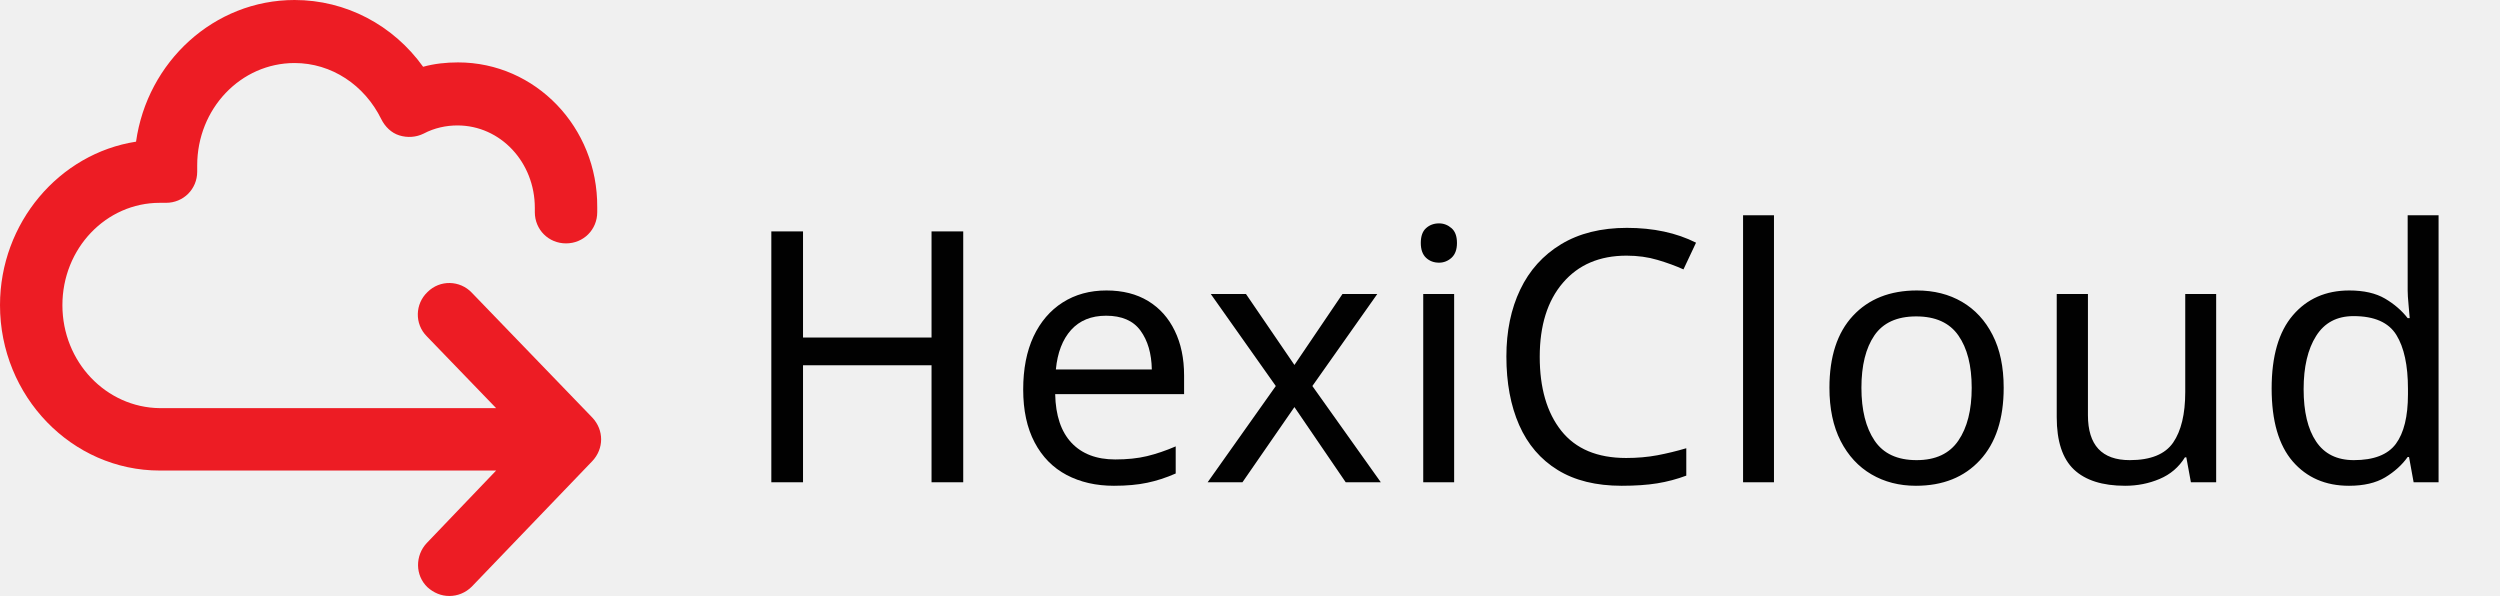
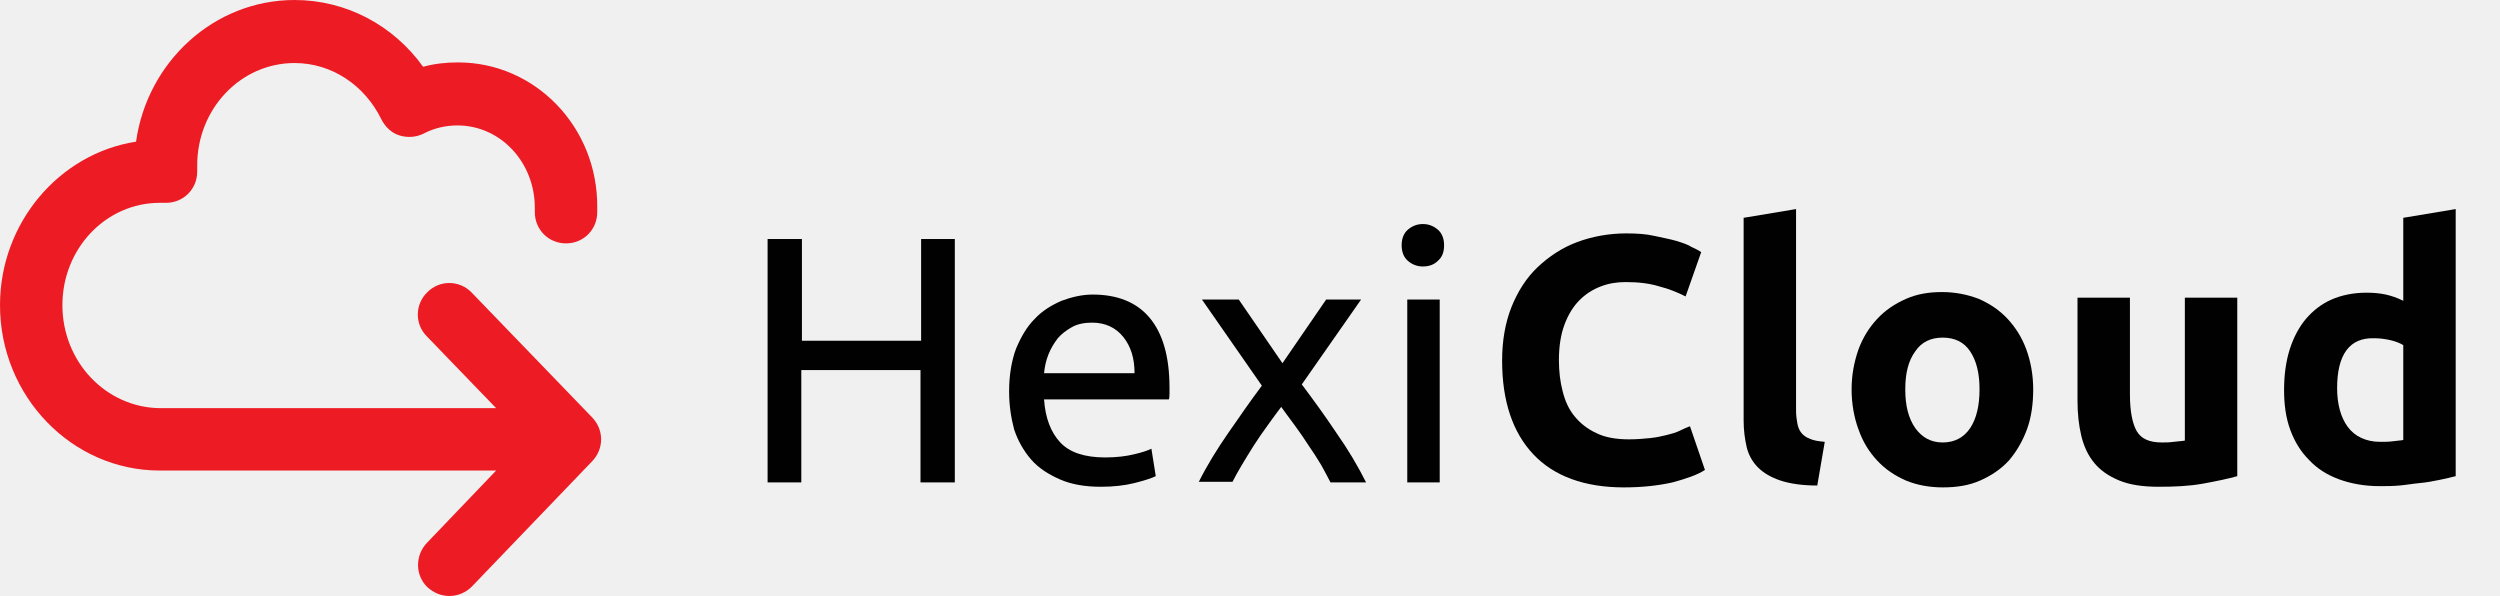
- <svg xmlns="http://www.w3.org/2000/svg" version="1.1" x="0px" y="0px" viewBox="0 0 400.6 95.5" style="enable-background:new 0 0 400.6 95.5;" xml:space="preserve">
+ <svg xmlns="http://www.w3.org/2000/svg" version="1.1" id="Layer_1" x="0px" y="0px" viewBox="0 0 400.6 95.5" style="enable-background:new 0 0 400.6 95.5;" xml:space="preserve">
  <style type="text/css">
- 	.st0{fill:#F1F2F2;}
- 	.st1{fill:#E6E7E8;}
- 	.st2{fill:#BCBEC0;}
- 	.st3{fill:#FFFFFF;}
- 	.st4{fill:#ED1C24;}
- 	.st5{clip-path:url(#SVGID_2_);}
- 	.st6{fill:#31353D;}
- 	.st7{fill:#231F20;}
- 	.st8{fill:#939495;}
- 	.st9{fill:#FFFFFF;stroke:#ED1C24;stroke-width:0.667;stroke-miterlimit:10;}
- 	.st10{fill:none;stroke:#D6D6D6;stroke-width:0.738;stroke-miterlimit:10;}
- 	.st11{fill:#989897;}
- 	.st12{fill:#B1B0B1;}
- 	.st13{fill:none;}
- 	.st14{fill:none;stroke:#ED1C24;stroke-width:1.476;stroke-miterlimit:10;}
- 	.st15{fill:#ED1C24;stroke:#F2F2F2;stroke-width:0.738;stroke-miterlimit:10;}
- 	.st16{fill:#FFFFFF;stroke:#ED1C24;stroke-width:0.738;stroke-miterlimit:10;}
- 	.st17{fill:#4D4D4D;}
- 	.st18{fill:#D1D3D4;}
- 	.st19{fill:none;stroke:#E6E7E8;stroke-width:0.75;stroke-miterlimit:10;}
- 	.st20{fill:#FFFFFF;stroke:#FFFFFF;stroke-width:0.75;stroke-miterlimit:10;}
- 	.st21{fill:none;stroke:#ED1C24;stroke-miterlimit:10;}
- 	.st22{fill:#FFFFFF;stroke:#E6E7E8;stroke-miterlimit:10;}
- 	.st23{fill:#FFFFFF;stroke:#E6E7E8;stroke-width:1.327;stroke-miterlimit:10;}
- 	.st24{fill:#FFFFFF;stroke:#E6E7E8;stroke-width:1.333;stroke-miterlimit:10;}
- 	.st25{fill:#939598;}
- 	.st26{fill:none;stroke:#E6E7E8;stroke-miterlimit:10;}
- 	.st27{fill:#010101;}
- 	.st28{fill:#CCCCCC;}
- 	.st29{fill:#808285;}
- 	.st30{fill:#FFFFFF;stroke:#ED1C24;stroke-miterlimit:10;}
- 	.st31{fill:none;stroke:#808285;stroke-miterlimit:10;}
- 	.st32{fill:#8A93B2;}
- 	.st33{fill:#8DC63F;}
- 	.st34{fill:#EC9D22;}
- 	.st35{fill:#445878;}
- 	.st36{fill:#7DC242;}
- 	.st37{fill:#FFFFFF;stroke:#ED1C24;stroke-width:0.85;stroke-miterlimit:10;}
- 	.st38{fill:#FFFFFF;stroke:#E6E7E8;stroke-width:1;stroke-miterlimit:10;}
- 	.st39{fill:#E0E1E2;}
- 	.st40{fill:#F6F7F7;}
- 	.st41{fill:none;stroke:#E6E7E8;stroke-width:1;stroke-miterlimit:10;}
- 	.st42{fill:none;stroke:#E6E7E8;stroke-width:0.998;stroke-miterlimit:10;}
- 	.st43{fill:#E6E6E6;}
- 	.st44{font-family:'Ubuntu';}
- 	.st45{font-size:56.303px;}
- 	.st46{letter-spacing:1;}
- 	.st47{font-family:'Ubuntu-Bold';}
- 	.st48{fill:none;stroke:#ED1C24;stroke-width:0.636;stroke-miterlimit:10;}
- 	.st49{clip-path:url(#SVGID_50_);}
- 	.st50{clip-path:url(#SVGID_52_);}
- 	.st51{clip-path:url(#SVGID_54_);fill:url(#SVGID_55_);}
- 	.st52{opacity:0.39;clip-path:url(#SVGID_52_);}
- 	.st53{clip-path:url(#SVGID_57_);fill:#FFFFFF;}
- 	.st54{clip-path:url(#SVGID_52_);fill:#ED2124;}
- 	.st55{clip-path:url(#SVGID_52_);fill:none;stroke:#FFFFFF;stroke-width:0.713;}
- 	.st56{opacity:0.4;clip-path:url(#SVGID_52_);}
- 	.st57{clip-path:url(#SVGID_59_);fill:none;stroke:#FFFFFF;stroke-width:0.713;}
- 	.st58{opacity:0.7;clip-path:url(#SVGID_52_);}
- 	.st59{clip-path:url(#SVGID_61_);fill:none;stroke:#FFFFFF;stroke-width:0.713;}
- 	.st60{opacity:0.5;clip-path:url(#SVGID_52_);}
- 	.st61{clip-path:url(#SVGID_63_);fill:none;stroke:#FFFFFF;stroke-width:0.713;}
- 	.st62{clip-path:url(#SVGID_52_);fill:#DAE7EE;}
- 	.st63{clip-path:url(#SVGID_52_);fill:#FFFFFF;}
- 	.st64{opacity:0.2;clip-path:url(#SVGID_52_);}
- 	.st65{clip-path:url(#SVGID_65_);fill:none;stroke:#FFFFFF;stroke-width:0.713;}
- 	.st66{opacity:0.38;clip-path:url(#SVGID_52_);}
- 	.st67{clip-path:url(#SVGID_67_);fill:#FFFFFF;}
- 	.st68{opacity:0.15;clip-path:url(#SVGID_52_);}
- 	.st69{clip-path:url(#SVGID_69_);fill:#FFFFFF;}
- 	.st70{clip-path:url(#SVGID_52_);fill:#E10000;}
- 	.st71{opacity:0.29;clip-path:url(#SVGID_52_);}
- 	.st72{clip-path:url(#SVGID_71_);fill:none;stroke:#FFFFFF;stroke-width:0.713;}
- 	.st73{opacity:0.47;clip-path:url(#SVGID_52_);}
- 	.st74{clip-path:url(#SVGID_73_);fill:none;stroke:#FFFFFF;stroke-width:0.713;}
- 	.st75{clip-path:url(#SVGID_52_);fill:#EDF2F5;}
- 	.st76{opacity:0.3;clip-path:url(#SVGID_52_);}
- 	.st77{clip-path:url(#SVGID_77_);fill:none;stroke:#FFFFFF;stroke-width:0.713;}
- 	.st78{clip-path:url(#SVGID_79_);fill:none;stroke:#FFFFFF;stroke-width:0.713;}
- 	.st79{opacity:0.37;clip-path:url(#SVGID_52_);}
- 	.st80{clip-path:url(#SVGID_81_);fill:none;stroke:#FFFFFF;stroke-width:0.713;}
- 	.st81{clip-path:url(#SVGID_52_);fill:#E9F2F6;}
- 	.st82{opacity:0.72;clip-path:url(#SVGID_52_);}
- 	.st83{clip-path:url(#SVGID_83_);fill:#ED2124;}
- 	.st84{clip-path:url(#SVGID_85_);fill:#ED2124;}
- 	.st85{opacity:0.73;clip-path:url(#SVGID_52_);}
- 	.st86{clip-path:url(#SVGID_87_);fill:none;stroke:#FFFFFF;stroke-width:0.713;}
- 	.st87{clip-path:url(#SVGID_89_);fill:#ED2124;}
- 	.st88{clip-path:url(#SVGID_91_);fill:#ED2124;}
- 	.st89{opacity:0.17;clip-path:url(#SVGID_52_);}
- 	.st90{clip-path:url(#SVGID_93_);fill:#ED2124;}
- 	.st91{opacity:0.23;clip-path:url(#SVGID_52_);}
- 	.st92{clip-path:url(#SVGID_95_);fill:none;stroke:#FFFFFF;stroke-width:0.713;stroke-miterlimit:10;}
- 	.st93{clip-path:url(#SVGID_95_);fill:none;stroke:#FFFFFF;stroke-width:0.951;stroke-miterlimit:10;}
- 	.st94{clip-path:url(#SVGID_95_);fill:none;stroke:#FFFFFF;stroke-width:1.189;stroke-miterlimit:10;}
- 	.st95{clip-path:url(#SVGID_95_);fill:none;stroke:#FFFFFF;stroke-width:1.426;stroke-miterlimit:10;}
- 	.st96{clip-path:url(#SVGID_95_);fill:none;stroke:#FFFFFF;stroke-width:1.663;stroke-miterlimit:10;}
- 	.st97{clip-path:url(#SVGID_95_);fill:none;stroke:#FFFFFF;stroke-width:1.902;stroke-miterlimit:10;}
- 	.st98{clip-path:url(#SVGID_95_);fill:none;stroke:#FFFFFF;stroke-width:2.139;stroke-miterlimit:10;}
- 	.st99{clip-path:url(#SVGID_95_);fill:none;stroke:#FFFFFF;stroke-width:2.377;stroke-miterlimit:10;}
- 	.st100{clip-path:url(#SVGID_95_);fill:none;stroke:#FFFFFF;stroke-width:2.615;stroke-miterlimit:10;}
- 	.st101{clip-path:url(#SVGID_95_);fill:none;stroke:#FFFFFF;stroke-width:2.852;stroke-miterlimit:10;}
- 	.st102{clip-path:url(#SVGID_97_);fill:#ED2124;}
- 	.st103{fill:#97A6AC;}
- 	.st104{opacity:0.15;clip-path:url(#SVGID_99_);}
- 	.st105{clip-path:url(#SVGID_101_);fill:#ED2124;}
- 	.st106{opacity:0.28;clip-path:url(#SVGID_99_);}
- 	.st107{clip-path:url(#SVGID_103_);fill:#ED2124;}
- 	.st108{opacity:0.18;clip-path:url(#SVGID_99_);}
- 	.st109{clip-path:url(#SVGID_105_);fill:#ED2124;}
- 	.st110{opacity:0.14;clip-path:url(#SVGID_99_);}
- 	.st111{clip-path:url(#SVGID_107_);fill:#ED2124;}
- 	.st112{opacity:8.999630e-02;clip-path:url(#SVGID_99_);}
- 	.st113{clip-path:url(#SVGID_109_);fill:#ED2124;}
- 	.st114{opacity:3.999330e-02;clip-path:url(#SVGID_99_);}
- 	.st115{clip-path:url(#SVGID_111_);fill:#ED2124;}
- 	.st116{clip-path:url(#SVGID_113_);fill:#ED2124;}
- 	.st117{opacity:2.999880e-02;clip-path:url(#SVGID_99_);}
- 	.st118{clip-path:url(#SVGID_115_);fill:#ED2124;}
- 	.st119{clip-path:url(#SVGID_99_);}
- 	.st120{clip-path:url(#SVGID_117_);fill:#8C8F91;}
- 	.st121{clip-path:url(#SVGID_99_);fill:#EB2627;}
- 	.st122{clip-path:url(#SVGID_99_);fill:#9EA0A3;}
- 	.st123{clip-path:url(#SVGID_99_);fill:#A4A7A6;}
- 	.st124{clip-path:url(#SVGID_99_);fill:#949598;}
- 	.st125{clip-path:url(#SVGID_119_);fill:#A2A3A3;}
- 	.st126{clip-path:url(#SVGID_119_);fill:#A2A3A5;}
- 	.st127{clip-path:url(#SVGID_119_);fill:#A2A1A3;}
- 	.st128{clip-path:url(#SVGID_119_);fill:#9EA0A3;}
- 	.st129{clip-path:url(#SVGID_119_);fill:#9E9FA4;}
- 	.st130{clip-path:url(#SVGID_119_);fill:#9C9CA0;}
- 	.st131{clip-path:url(#SVGID_119_);fill:#999C9F;}
- 	.st132{clip-path:url(#SVGID_119_);fill:#9A9A9C;}
- 	.st133{clip-path:url(#SVGID_119_);fill:#979B9D;}
- 	.st134{clip-path:url(#SVGID_119_);fill:#97989D;}
- 	.st135{clip-path:url(#SVGID_119_);fill:#97989C;}
- 	.st136{clip-path:url(#SVGID_119_);fill:#95989C;}
- 	.st137{clip-path:url(#SVGID_119_);fill:#96969A;}
- 	.st138{clip-path:url(#SVGID_119_);fill:#949598;}
- 	.st139{clip-path:url(#SVGID_119_);fill:#949499;}
- 	.st140{clip-path:url(#SVGID_119_);fill:#909395;}
- 	.st141{clip-path:url(#SVGID_119_);fill:#909394;}
- 	.st142{clip-path:url(#SVGID_119_);fill:#8E9194;}
- 	.st143{clip-path:url(#SVGID_119_);fill:#8E9092;}
- 	.st144{clip-path:url(#SVGID_119_);fill:#8C8F91;}
- 	.st145{clip-path:url(#SVGID_119_);fill:#8B8E8E;}
- 	.st146{clip-path:url(#SVGID_119_);fill:#8B8B8E;}
- 	.st147{clip-path:url(#SVGID_119_);fill:#898C8F;}
- 	.st148{clip-path:url(#SVGID_119_);fill:#8A8B8B;}
- 	.st149{clip-path:url(#SVGID_119_);fill:#86898B;}
- 	.st150{clip-path:url(#SVGID_119_);fill:#87868A;}
- 	.st151{clip-path:url(#SVGID_119_);fill:#83868A;}
- 	.st152{clip-path:url(#SVGID_119_);fill:#868787;}
- 	.st153{clip-path:url(#SVGID_119_);fill:#828487;}
- 	.st154{clip-path:url(#SVGID_119_);fill:#838285;}
- 	.st155{clip-path:url(#SVGID_119_);fill:#818285;}
- 	.st156{clip-path:url(#SVGID_119_);fill:#808282;}
- 	.st157{clip-path:url(#SVGID_119_);fill:#7E8183;}
- 	.st158{clip-path:url(#SVGID_119_);fill:#7D7D80;}
- 	.st159{clip-path:url(#SVGID_121_);fill:#A2A3A3;}
- 	.st160{clip-path:url(#SVGID_123_);fill:#7D7D80;}
- 	.st161{clip-path:url(#SVGID_123_);fill:#7E8183;}
- 	.st162{clip-path:url(#SVGID_123_);fill:#808282;}
- 	.st163{clip-path:url(#SVGID_123_);fill:#818285;}
- 	.st164{clip-path:url(#SVGID_123_);fill:#838285;}
- 	.st165{clip-path:url(#SVGID_123_);fill:#828487;}
- 	.st166{clip-path:url(#SVGID_123_);fill:#868787;}
- 	.st167{clip-path:url(#SVGID_123_);fill:#83868A;}
- 	.st168{clip-path:url(#SVGID_123_);fill:#87868A;}
- 	.st169{clip-path:url(#SVGID_123_);fill:#86898B;}
- 	.st170{clip-path:url(#SVGID_123_);fill:#8A8B8B;}
- 	.st171{clip-path:url(#SVGID_123_);fill:#898C8F;}
- 	.st172{clip-path:url(#SVGID_123_);fill:#8B8B8E;}
- 	.st173{clip-path:url(#SVGID_123_);fill:#8B8E8E;}
- 	.st174{clip-path:url(#SVGID_123_);fill:#8C8F91;}
- 	.st175{clip-path:url(#SVGID_123_);fill:#8E9092;}
- 	.st176{clip-path:url(#SVGID_123_);fill:#8E9194;}
- 	.st177{clip-path:url(#SVGID_123_);fill:#909394;}
- 	.st178{clip-path:url(#SVGID_123_);fill:#909395;}
- 	.st179{clip-path:url(#SVGID_123_);fill:#929294;}
- 	.st180{clip-path:url(#SVGID_123_);fill:#949598;}
- 	.st181{clip-path:url(#SVGID_123_);fill:#96969A;}
- 	.st182{clip-path:url(#SVGID_123_);fill:#969998;}
- 	.st183{clip-path:url(#SVGID_123_);fill:#97989C;}
- 	.st184{clip-path:url(#SVGID_123_);fill:#979B9D;}
- 	.st185{clip-path:url(#SVGID_123_);fill:#9A9A9C;}
- 	.st186{clip-path:url(#SVGID_123_);fill:#9A9C9C;}
- 	.st187{clip-path:url(#SVGID_123_);fill:#9C9CA0;}
- 	.st188{clip-path:url(#SVGID_123_);fill:#9EA0A3;}
- 	.st189{clip-path:url(#SVGID_123_);fill:#A2A1A3;}
- 	.st190{clip-path:url(#SVGID_123_);fill:#A2A3A3;}
- 	.st191{clip-path:url(#SVGID_125_);fill:#7D7D80;}
- 	.st192{clip-path:url(#SVGID_125_);fill:#7E8183;}
- 	.st193{clip-path:url(#SVGID_125_);fill:#808282;}
- 	.st194{clip-path:url(#SVGID_125_);fill:#818285;}
- 	.st195{clip-path:url(#SVGID_125_);fill:#838285;}
- 	.st196{clip-path:url(#SVGID_125_);fill:#828487;}
- 	.st197{clip-path:url(#SVGID_125_);fill:#868787;}
- 	.st198{clip-path:url(#SVGID_125_);fill:#83868A;}
- 	.st199{clip-path:url(#SVGID_125_);fill:#87868A;}
- 	.st200{clip-path:url(#SVGID_125_);fill:#86898B;}
- 	.st201{clip-path:url(#SVGID_125_);fill:#8A8B8B;}
- 	.st202{clip-path:url(#SVGID_125_);fill:#898C8F;}
- 	.st203{clip-path:url(#SVGID_125_);fill:#8B8B8E;}
- 	.st204{clip-path:url(#SVGID_125_);fill:#8B8E8E;}
- 	.st205{clip-path:url(#SVGID_125_);fill:#8C8F91;}
- 	.st206{clip-path:url(#SVGID_125_);fill:#8E9092;}
- 	.st207{clip-path:url(#SVGID_125_);fill:#8E9194;}
- 	.st208{clip-path:url(#SVGID_125_);fill:#909394;}
- 	.st209{clip-path:url(#SVGID_125_);fill:#909395;}
- 	.st210{clip-path:url(#SVGID_125_);fill:#929294;}
- 	.st211{clip-path:url(#SVGID_125_);fill:#949598;}
- 	.st212{clip-path:url(#SVGID_125_);fill:#96969A;}
- 	.st213{clip-path:url(#SVGID_125_);fill:#969998;}
- 	.st214{clip-path:url(#SVGID_125_);fill:#97989C;}
- 	.st215{clip-path:url(#SVGID_125_);fill:#979B9D;}
- 	.st216{clip-path:url(#SVGID_125_);fill:#9A9A9C;}
- 	.st217{clip-path:url(#SVGID_125_);fill:#9A9C9C;}
- 	.st218{clip-path:url(#SVGID_125_);fill:#9C9CA0;}
- 	.st219{clip-path:url(#SVGID_125_);fill:#9EA0A3;}
- 	.st220{clip-path:url(#SVGID_125_);fill:#A2A1A3;}
- 	.st221{clip-path:url(#SVGID_125_);fill:#A2A3A3;}
- 	.st222{clip-path:url(#SVGID_127_);fill:#A2A3A3;}
- 	.st223{clip-path:url(#SVGID_127_);fill:#FFFFFF;}
- 	.st224{clip-path:url(#SVGID_129_);fill:#A2A3A3;}
- 	.st225{clip-path:url(#SVGID_99_);fill:#838484;}
- 	.st226{clip-path:url(#SVGID_99_);fill:#FFFFFF;}
- 	.st227{clip-path:url(#SVGID_131_);fill:#A71E22;}
- 	.st228{clip-path:url(#SVGID_131_);fill:#A21D21;}
- 	.st229{clip-path:url(#SVGID_131_);fill:#9D1C1F;}
- 	.st230{clip-path:url(#SVGID_131_);fill:#991B1E;}
- 	.st231{clip-path:url(#SVGID_131_);fill:#941A1D;}
- 	.st232{clip-path:url(#SVGID_131_);fill:#8F191C;}
- 	.st233{clip-path:url(#SVGID_131_);fill:#89171A;}
- 	.st234{clip-path:url(#SVGID_131_);fill:#851618;}
- 	.st235{clip-path:url(#SVGID_131_);fill:#811517;}
- 	.st236{clip-path:url(#SVGID_131_);fill:#B41F24;}
- 	.st237{clip-path:url(#SVGID_131_);fill:#ED2224;}
- 	.st238{clip-path:url(#SVGID_50_);fill:#ED2124;}
- 	.st239{clip-path:url(#SVGID_50_);fill:#E10000;}
- 	.st240{clip-path:url(#SVGID_133_);fill:#FFFFFF;}
- 	.st241{fill:#838388;}
- 	.st242{clip-path:url(#SVGID_50_);fill:#EA2A2A;}
- 	.st243{clip-path:url(#SVGID_50_);fill:#E92C2C;}
- 	.st244{fill:#FF0000;}
- 	.st245{fill:#55565A;}
- 	.st246{fill:#E10000;}
- 	.st247{fill:#ED1D24;}
- 	.st248{filter:url(#Adobe_OpacityMaskFilter);}
- 	.st249{clip-path:url(#SVGID_137_);}
- 	.st250{clip-path:url(#SVGID_140_);fill:url(#SVGID_141_);}
- 	.st251{clip-path:url(#SVGID_137_);mask:url(#SVGID_138_);fill:url(#SVGID_142_);}
- 	.st252{filter:url(#Adobe_OpacityMaskFilter_1_);}
- 	.st253{clip-path:url(#SVGID_144_);fill:url(#SVGID_146_);}
- 	.st254{clip-path:url(#SVGID_144_);mask:url(#SVGID_145_);fill:url(#SVGID_147_);}
- 	.st255{filter:url(#Adobe_OpacityMaskFilter_2_);}
- 	.st256{clip-path:url(#SVGID_149_);}
- 	.st257{clip-path:url(#SVGID_152_);fill:url(#SVGID_153_);}
- 	.st258{clip-path:url(#SVGID_149_);mask:url(#SVGID_150_);fill:url(#SVGID_154_);}
- 	.st259{filter:url(#Adobe_OpacityMaskFilter_3_);}
- 	.st260{clip-path:url(#SVGID_156_);fill:url(#SVGID_158_);}
- 	.st261{clip-path:url(#SVGID_156_);mask:url(#SVGID_157_);fill:url(#SVGID_159_);}
- 	.st262{filter:url(#Adobe_OpacityMaskFilter_4_);}
- 	.st263{clip-path:url(#SVGID_161_);}
- 	.st264{clip-path:url(#SVGID_164_);fill:url(#SVGID_165_);}
- 	.st265{clip-path:url(#SVGID_161_);mask:url(#SVGID_162_);fill:url(#SVGID_166_);}
- 	.st266{filter:url(#Adobe_OpacityMaskFilter_5_);}
- 	.st267{clip-path:url(#SVGID_168_);fill:url(#SVGID_170_);}
- 	.st268{clip-path:url(#SVGID_168_);mask:url(#SVGID_169_);fill:url(#SVGID_171_);}
- 	.st269{clip-path:url(#SVGID_168_);fill:#FFFFFF;}
- 	.st270{clip-path:url(#SVGID_168_);fill:none;stroke:#445E6F;stroke-width:0.671;stroke-miterlimit:10;}
- 	.st271{clip-path:url(#SVGID_168_);fill:#A8C1CF;}
- 	.st272{clip-path:url(#SVGID_168_);fill:#84A6BB;}
- 	.st273{clip-path:url(#SVGID_168_);fill:#637483;}
- 	.st274{clip-path:url(#SVGID_168_);fill:#445E6F;}
- 	.st275{fill:#FFFFFF;stroke:#ED1C24;stroke-width:1.081;stroke-miterlimit:10;}
- 	.st276{clip-path:url(#SVGID_173_);}
- 	.st277{clip-path:url(#SVGID_175_);}
- 	.st278{clip-path:url(#SVGID_177_);fill:url(#SVGID_178_);}
- 	.st279{clip-path:url(#SVGID_180_);fill:url(#SVGID_181_);}
- 	.st280{clip-path:url(#SVGID_183_);}
- 	.st281{clip-path:url(#SVGID_185_);}
- 	.st282{clip-path:url(#SVGID_173_);fill:none;stroke:#55565A;stroke-width:0.499;stroke-miterlimit:10;}
- 	.st283{clip-path:url(#SVGID_173_);fill:#FFFFFF;}
- 	.st284{clip-path:url(#SVGID_173_);fill:#E8E0E0;}
- 	.st285{clip-path:url(#SVGID_187_);}
- 	.st286{clip-path:url(#SVGID_189_);}
- 	.st287{clip-path:url(#SVGID_193_);fill:#5DA9DD;}
- 	.st288{clip-path:url(#SVGID_195_);fill:#3D5A98;}
- 	.st289{clip-path:url(#SVGID_195_);fill:#FFFFFF;}
- 	.st290{opacity:0.9;clip-path:url(#SVGID_199_);}
- 	.st291{clip-path:url(#SVGID_201_);}
- 	.st292{clip-path:url(#SVGID_199_);fill:#ED1D24;}
- 	.st293{clip-path:url(#SVGID_203_);}
+ 	.st0{fill:#ED1C24;}
+ 	.st1{enable-background:new    ;}
+ 	.st2{fill:#010101;}
</style>
  <g id="Grid_Template">
</g>
  <g id="content">
    <g id="BOOTSTRAP__Grid_options">
	</g>
    <g>
-       <path class="st4" d="M94.9,66.9L75.6,46.9c-1.9-2-5.1-2.1-7.1-0.1c-2,1.9-2.1,5.1-0.1,7.1l11.1,11.5H25.6C17,65.3,10,58,10,48.9    c0-9.1,7-16.4,15.6-16.4h1c2.8,0,5-2.2,5-5v-1c0-9.1,7-16.4,15.6-16.4c5.9,0,11.2,3.5,13.9,9c0.6,1.2,1.6,2.2,2.9,2.6    c1.3,0.4,2.7,0.3,3.9-0.3c1.7-0.9,3.6-1.3,5.4-1.3c6.9,0,12.4,5.9,12.4,13.2V34c0,2.8,2.2,5,5,5c2.8,0,5-2.2,5-5v-0.8    C95.8,20.4,85.8,10,73.4,10c-1.9,0-3.8,0.2-5.6,0.7C63,4,55.4,0,47.2,0C34.3,0,23.6,9.9,21.8,22.7C9.5,24.6,0,35.7,0,48.9    c0,14.6,11.5,26.5,25.6,26.5h53.9L68.4,87c-1.9,2-1.9,5.2,0.1,7.1c1,0.9,2.2,1.4,3.5,1.4c1.3,0,2.6-0.5,3.6-1.5l19.3-20.1    C96.8,71.9,96.8,68.9,94.9,66.9z" />
-       <text transform="matrix(1 0 0 1 118.1446 77.2784)">
-         <tspan x="0" y="0" class="st27 st44 st45 st46">Hexi</tspan>
-         <tspan x="119.8" y="0" class="st27 st47 st45 st46">Cloud</tspan>
-       </text>
+       <path class="st0" d="M94.9,66.9l-19.3-20c-1.9-2-5.1-2.1-7.1-0.1c-2,1.9-2.1,5.1-0.1,7.1l11.1,11.5H25.6C17,65.3,10,58,10,48.9    s7-16.4,15.6-16.4h1c2.8,0,5-2.2,5-5v-1c0-9.1,7-16.4,15.6-16.4c5.9,0,11.2,3.5,13.9,9c0.6,1.2,1.6,2.2,2.9,2.6s2.7,0.3,3.9-0.3    c1.7-0.9,3.6-1.3,5.4-1.3c6.9,0,12.4,5.9,12.4,13.2V34c0,2.8,2.2,5,5,5s5-2.2,5-5v-0.8C95.8,20.4,85.8,10,73.4,10    c-1.9,0-3.8,0.2-5.6,0.7C63,4,55.4,0,47.2,0C34.3,0,23.6,9.9,21.8,22.7C9.5,24.6,0,35.7,0,48.9c0,14.6,11.5,26.5,25.6,26.5h53.9    L68.4,87c-1.9,2-1.9,5.2,0.1,7.1c1,0.9,2.2,1.4,3.5,1.4s2.6-0.5,3.6-1.5l19.3-20.1C96.8,71.9,96.8,68.9,94.9,66.9z" />
+       <g class="st1">
+         <path class="st2" d="M147.5,38.3h5.5v39h-5.5v-18h-19.1v18H123v-39h5.5v16.3h19.1V38.3z" />
+         <path class="st2" d="M161.7,62.7c0-2.6,0.4-4.9,1.1-6.8c0.8-1.9,1.7-3.5,3-4.8c1.2-1.3,2.7-2.2,4.3-2.9c1.6-0.6,3.3-1,5-1     c3.9,0,7,1.2,9.1,3.7c2.1,2.5,3.2,6.2,3.2,11.2c0,0.2,0,0.5,0,0.9c0,0.4,0,0.7-0.1,1h-20c0.2,3,1.1,5.3,2.6,6.9     c1.5,1.6,3.9,2.4,7.2,2.4c1.8,0,3.4-0.2,4.6-0.5c1.3-0.3,2.2-0.6,2.8-0.9l0.7,4.4c-0.6,0.3-1.8,0.7-3.4,1.1     c-1.6,0.4-3.4,0.6-5.4,0.6c-2.6,0-4.8-0.4-6.6-1.2s-3.4-1.8-4.6-3.2c-1.2-1.4-2.1-3-2.7-4.8C162,66.9,161.7,64.9,161.7,62.7z      M181.8,59.8c0-2.4-0.6-4.3-1.8-5.8c-1.2-1.5-2.9-2.3-5-2.3c-1.2,0-2.3,0.2-3.2,0.7c-0.9,0.5-1.7,1.1-2.3,1.8     c-0.6,0.8-1.1,1.6-1.5,2.6c-0.4,1-0.6,2-0.7,3H181.8z" />
+         <path class="st2" d="M213.2,77.3c-0.4-0.8-0.9-1.7-1.5-2.8c-0.6-1-1.3-2.1-2-3.1c-0.7-1.1-1.4-2.1-2.2-3.2c-0.8-1.1-1.5-2-2.2-3     c-0.7,0.9-1.4,1.9-2.2,3c-0.8,1.1-1.5,2.1-2.2,3.2c-0.7,1.1-1.3,2.1-1.9,3.1c-0.6,1-1.1,1.9-1.5,2.7h-5.4     c1.3-2.6,2.9-5.2,4.7-7.8c1.8-2.6,3.6-5.2,5.4-7.6L192.6,48h5.9l7,10.2l7-10.2h5.6l-9.5,13.6c1.8,2.4,3.7,5,5.5,7.7     c1.9,2.7,3.5,5.4,4.8,8H213.2z" />
+         <path class="st2" d="M228,42.7c-0.9,0-1.7-0.3-2.4-0.9c-0.7-0.6-1-1.5-1-2.5c0-1,0.3-1.9,1-2.5c0.7-0.6,1.5-0.9,2.4-0.9     c0.9,0,1.7,0.3,2.4,0.9c0.7,0.6,1,1.5,1,2.5c0,1.1-0.3,1.9-1,2.5C229.8,42.4,229,42.7,228,42.7z M230.7,77.3h-5.2V48h5.2V77.3z" />
+       </g>
+       <g class="st1">
+         <path class="st2" d="M260.2,78.1c-6.3,0-11.2-1.8-14.5-5.3c-3.3-3.5-5-8.5-5-15c0-3.2,0.5-6.1,1.5-8.6c1-2.5,2.4-4.7,4.2-6.4     c1.8-1.7,3.9-3.1,6.3-4c2.4-0.9,5.1-1.4,7.9-1.4c1.7,0,3.2,0.1,4.5,0.4s2.5,0.5,3.5,0.8c1,0.3,1.9,0.6,2.5,1     c0.7,0.3,1.2,0.6,1.5,0.8l-2.5,7.1c-1.2-0.6-2.6-1.2-4.2-1.6c-1.6-0.5-3.4-0.7-5.4-0.7c-1.4,0-2.7,0.2-4,0.7s-2.4,1.2-3.4,2.2     c-1,1-1.8,2.3-2.4,3.9s-0.9,3.5-0.9,5.7c0,1.8,0.2,3.5,0.6,5c0.4,1.6,1,2.9,1.9,4c0.9,1.1,2,2,3.5,2.7c1.4,0.7,3.2,1,5.2,1     c1.3,0,2.4-0.1,3.4-0.2c1-0.1,1.9-0.3,2.7-0.5c0.8-0.2,1.5-0.4,2.1-0.7s1.1-0.5,1.6-0.7l2.4,7c-1.2,0.8-3,1.4-5.2,2     C265.8,77.8,263.2,78.1,260.2,78.1z" />
+         <path class="st2" d="M291.2,77.8c-2.4,0-4.4-0.3-5.9-0.8s-2.7-1.2-3.6-2.1c-0.9-0.9-1.5-2-1.8-3.2c-0.3-1.3-0.5-2.7-0.5-4.3V34.9     l8.4-1.4v32.3c0,0.8,0.1,1.4,0.2,2c0.1,0.6,0.3,1.1,0.6,1.5c0.3,0.4,0.8,0.8,1.4,1c0.6,0.3,1.4,0.4,2.4,0.5L291.2,77.8z" />
+         <path class="st2" d="M325.8,62.4c0,2.3-0.3,4.5-1,6.4c-0.7,1.9-1.7,3.6-2.9,5c-1.3,1.4-2.8,2.4-4.6,3.2c-1.8,0.8-3.8,1.1-6,1.1     c-2.2,0-4.2-0.4-5.9-1.1c-1.8-0.8-3.3-1.8-4.6-3.2s-2.3-3-3-5c-0.7-1.9-1.1-4.1-1.1-6.4c0-2.3,0.4-4.4,1.1-6.4     c0.7-1.9,1.7-3.5,3-4.9c1.3-1.4,2.8-2.4,4.6-3.2s3.7-1.1,5.8-1.1c2.1,0,4.1,0.4,5.9,1.1c1.8,0.8,3.3,1.8,4.6,3.2     c1.3,1.4,2.3,3,3,4.9S325.8,60.1,325.8,62.4z M317.2,62.4c0-2.6-0.5-4.6-1.5-6.1c-1-1.5-2.5-2.2-4.4-2.2c-1.9,0-3.4,0.7-4.4,2.2     c-1.1,1.5-1.6,3.5-1.6,6.1s0.5,4.6,1.6,6.2c1.1,1.5,2.5,2.3,4.4,2.3c1.9,0,3.4-0.8,4.4-2.3C316.7,67.1,317.2,65,317.2,62.4z" />
+         <path class="st2" d="M358.5,76.3c-1.4,0.4-3.3,0.8-5.5,1.2s-4.6,0.5-7.1,0.5c-2.5,0-4.6-0.3-6.3-1c-1.7-0.7-3-1.6-4-2.8     c-1-1.2-1.7-2.7-2.1-4.4c-0.4-1.7-0.6-3.5-0.6-5.6V47.7h8.4v15.5c0,2.7,0.4,4.7,1.1,5.9c0.7,1.2,2,1.8,4,1.8c0.6,0,1.2,0,1.9-0.1     c0.7-0.1,1.3-0.1,1.8-0.2V47.7h8.4V76.3z" />
+         <path class="st2" d="M393.5,76.3c-0.8,0.2-1.6,0.4-2.6,0.6c-1,0.2-2,0.4-3.1,0.5c-1.1,0.1-2.2,0.3-3.3,0.4     c-1.1,0.1-2.2,0.1-3.2,0.1c-2.4,0-4.6-0.4-6.5-1.1s-3.5-1.7-4.8-3.1c-1.3-1.3-2.3-2.9-3-4.8s-1-4-1-6.4c0-2.4,0.3-4.6,0.9-6.5     c0.6-1.9,1.5-3.6,2.6-4.9s2.5-2.4,4.1-3.1c1.6-0.7,3.5-1.1,5.6-1.1c1.2,0,2.2,0.1,3.1,0.3c0.9,0.2,1.8,0.5,2.8,1V34.9l8.4-1.4     V76.3z M374.5,62.2c0,2.6,0.6,4.7,1.7,6.2s2.9,2.4,5.2,2.4c0.8,0,1.4,0,2.1-0.1c0.6-0.1,1.2-0.1,1.6-0.2V55.3     c-0.5-0.3-1.2-0.6-2.1-0.8s-1.7-0.3-2.6-0.3C376.5,54.1,374.5,56.8,374.5,62.2z" />
+       </g>
    </g>
  </g>
</svg>
